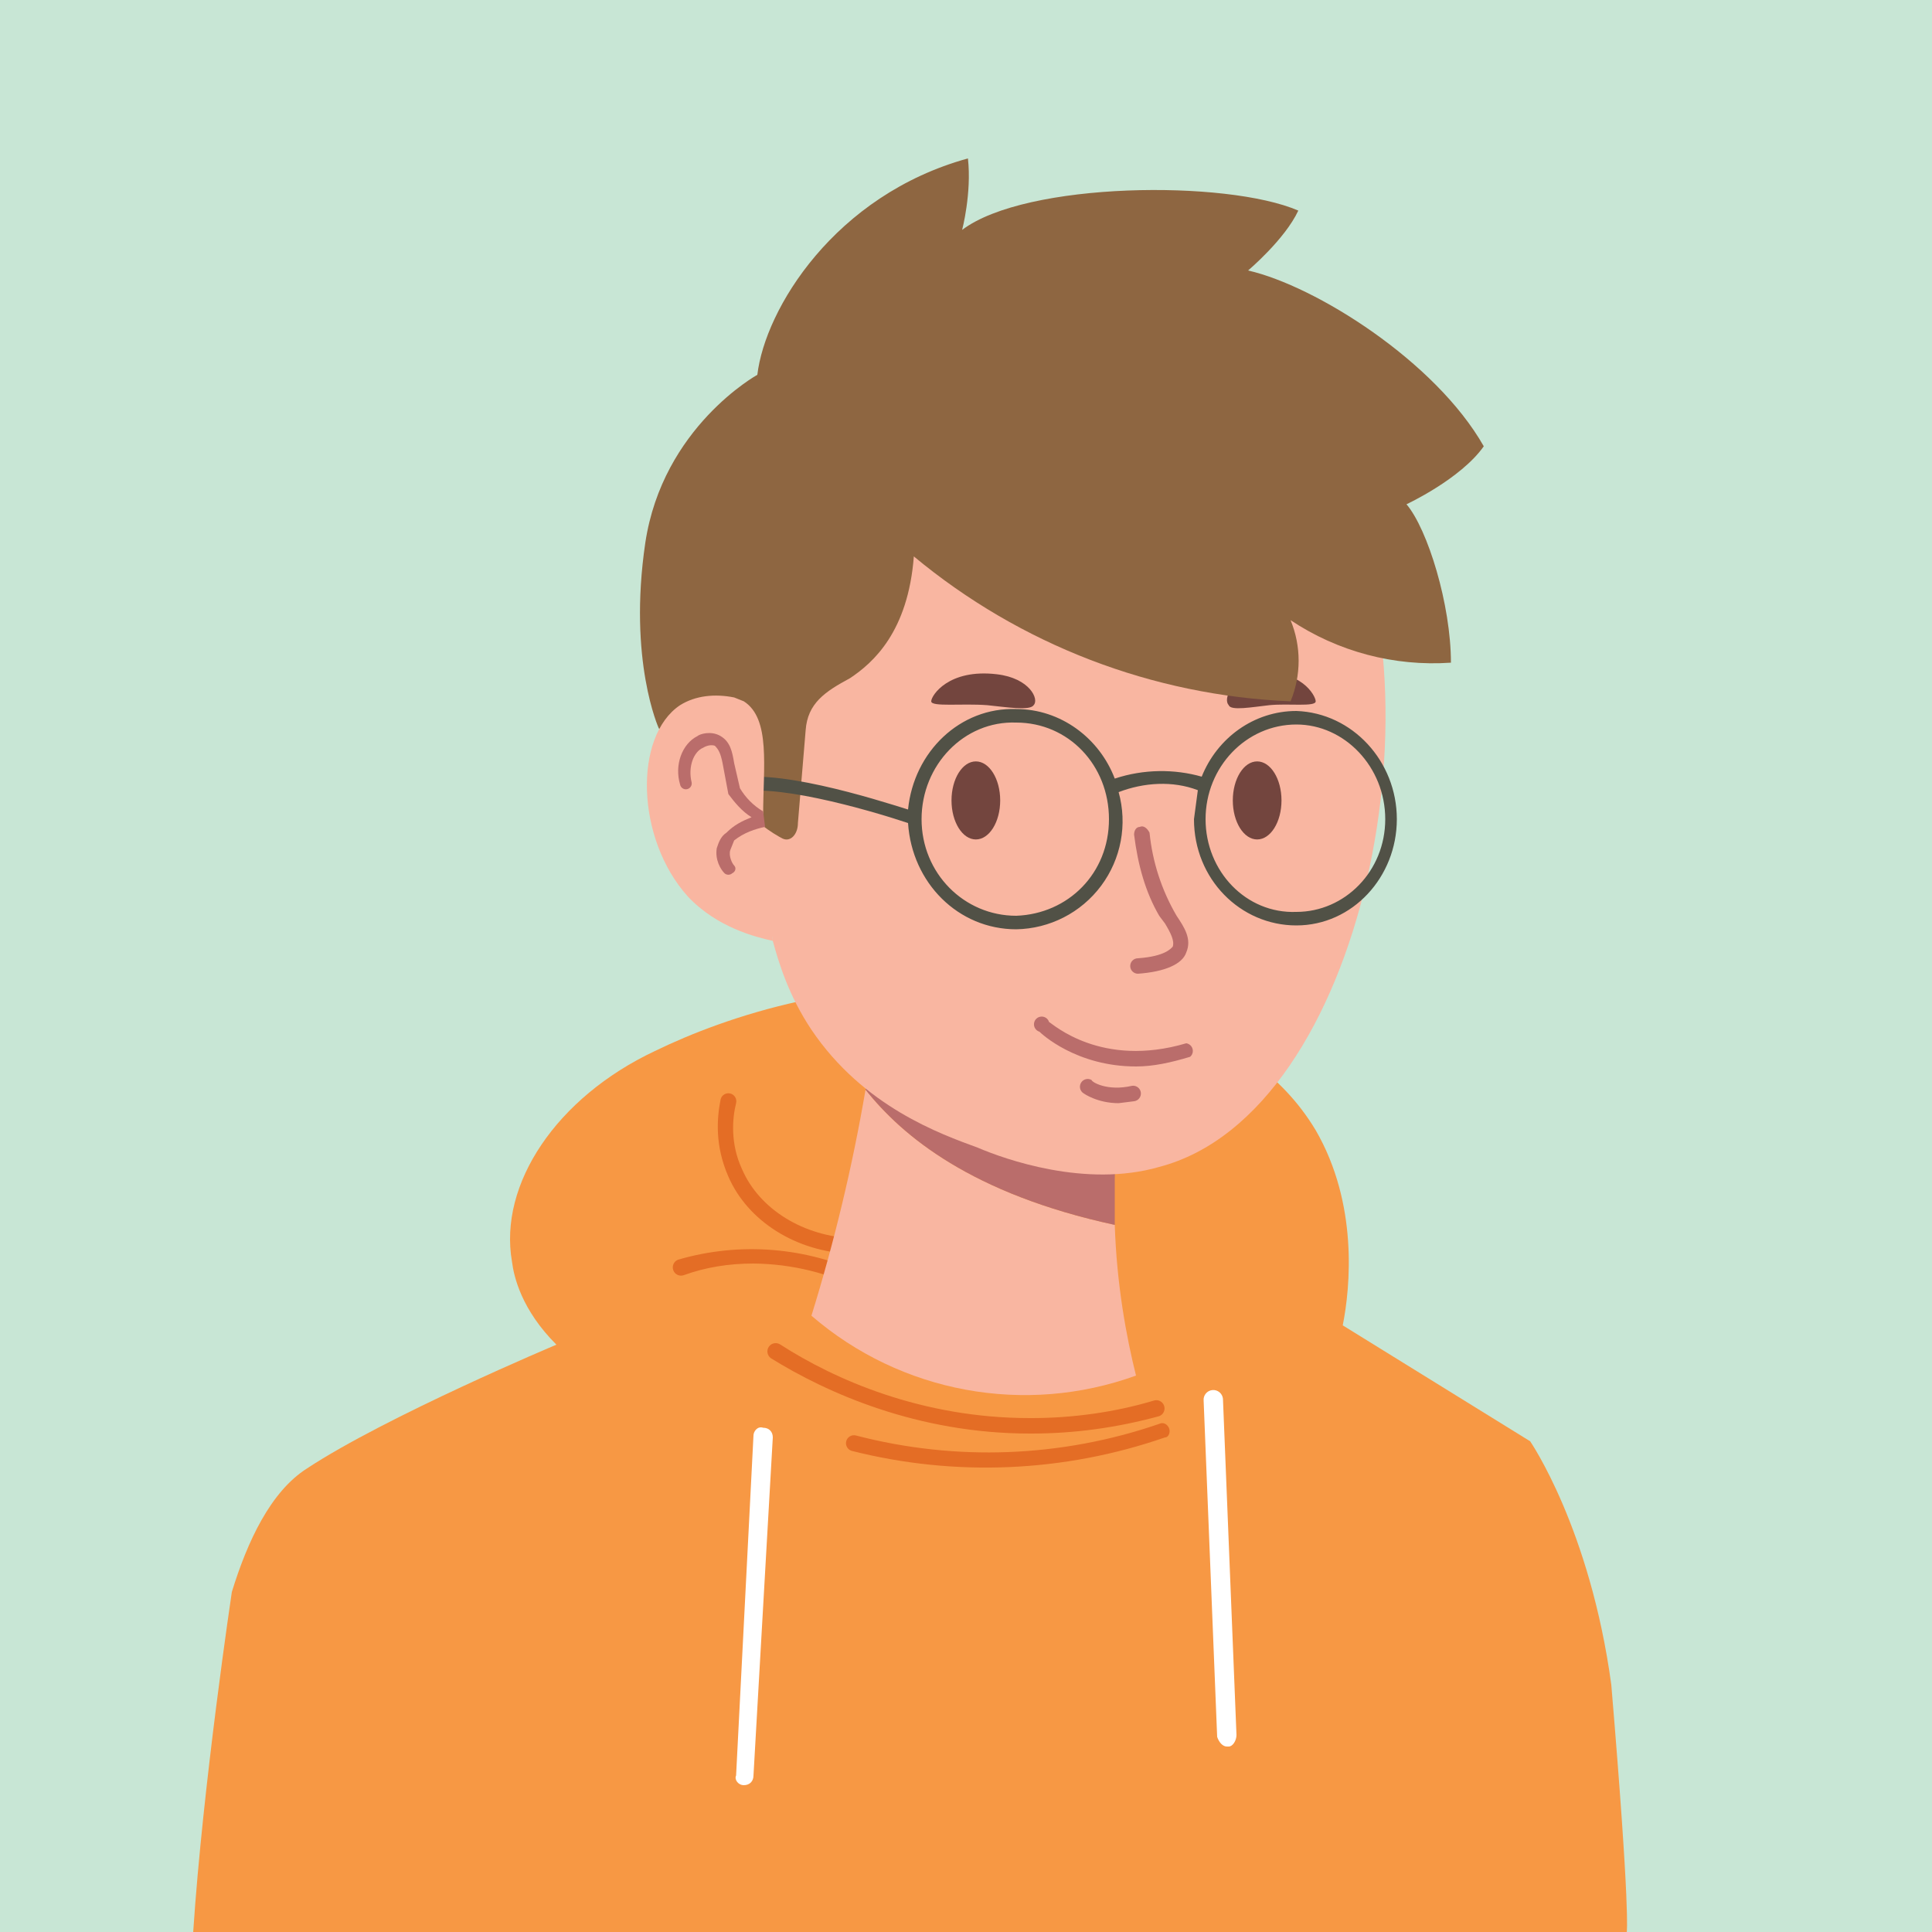
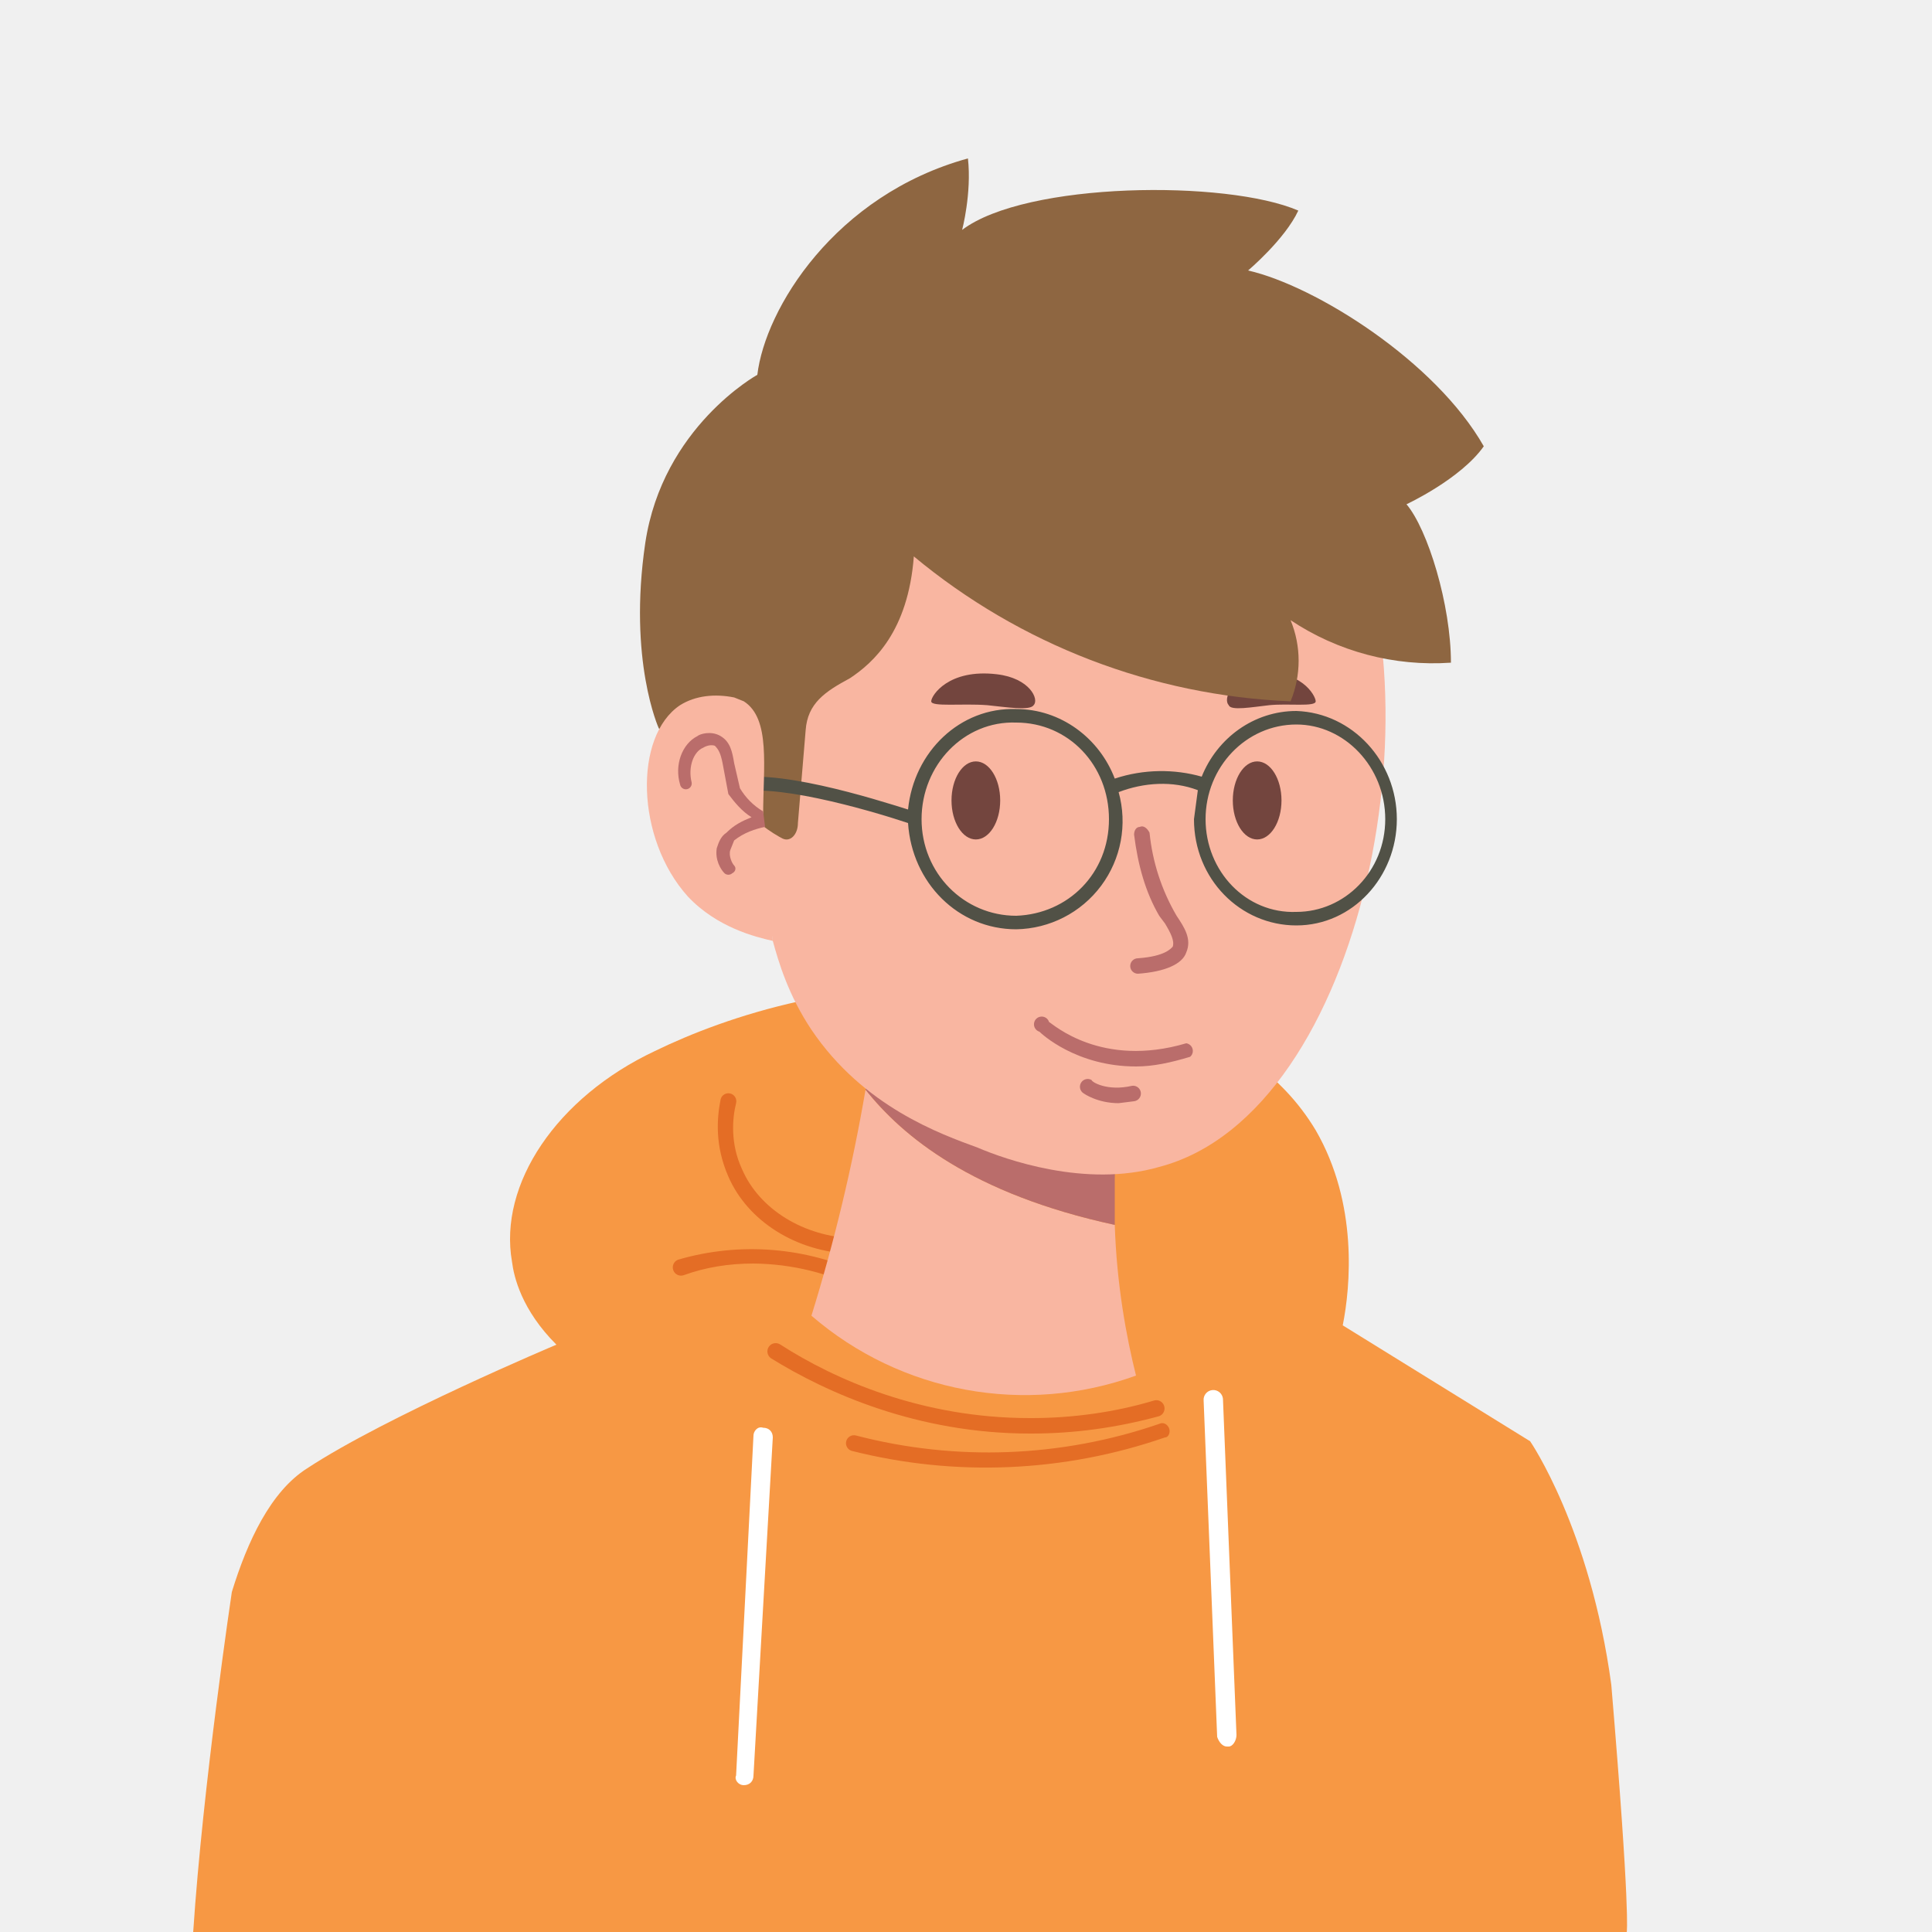
<svg xmlns="http://www.w3.org/2000/svg" viewBox="0 0 1000 1000">
  <defs>
-     <style>.uuid-0894fe65-5e07-485b-9f55-151967c59c6c{fill:#fff}.uuid-1b224327-1085-4d5f-8acb-26370e6fd4d5{fill:#73453e}.uuid-4b107e85-52b5-48a9-9b70-6d681ab239c4{fill:#ba6d6b}.uuid-acaa2c76-7b27-4aee-87a6-fb85c0f136bf{fill:#f9b6a1}.uuid-7943e48f-d04f-43b7-93a4-c0b4299084d1{fill:#8e6641}.uuid-2cbb1cad-14b8-48af-98e2-b61c467405db{fill:#e46d25}</style>
+     <style>
+             .uuid-0894fe65-5e07-485b-9f55-151967c59c6c{fill:#fff}.uuid-1b224327-1085-4d5f-8acb-26370e6fd4d5{fill:#73453e}.uuid-4b107e85-52b5-48a9-9b70-6d681ab239c4{fill:#ba6d6b}.uuid-acaa2c76-7b27-4aee-87a6-fb85c0f136bf{fill:#f9b6a1}.uuid-7943e48f-d04f-43b7-93a4-c0b4299084d1{fill:#8e6641}.uuid-2cbb1cad-14b8-48af-98e2-b61c467405db{fill:#e46d25}
+         </style>
  </defs>
-   <path id="uuid-1fae2cf9-3107-4669-9d88-338bd1f888cc" d="M0 0h1000v1000H0z" data-name="BG" style="fill:#c8e6d5" />
  <g id="uuid-1a9cf2b5-6214-4da6-904a-9e97f5d1f6c1" data-name="Sweater">
    <path d="M834 872c-11-81-42-126-42-126l-97-60c4-20 8-63-14-101-36-60-113-68-161-73-79-8-144 14-181 32-51 24-81 69-74 109 1 8 5 25 23 43 0 0-88 37-129 64-19 12-31 38-39 64 0 0-15 100-20 176h742s2-9-8-128Z" style="fill:#f79844" />
    <g id="uuid-dcf642f4-4823-4f2e-9823-5ef7da12bd24" data-name="SweaterS">
      <path d="M441 649h1a4 4 0 0 0 0-8c-26-1-49-15-58-36-6-13-5-26-3-34a4 4 0 1 0-8-2c-2 10-3 24 4 40 10 23 35 39 64 40ZM447 668a4 4 0 0 0 1-8 136 136 0 0 0-97-8 4 4 0 1 0 3 8c11-4 23-6 36-6a128 128 0 0 1 57 14ZM534 742c22 0 44-3 66-9a4 4 0 0 0-3-8c-20 6-42 9-63 9h-1c-56 0-101-20-129-38a4 4 0 0 0-5 7c29 18 76 39 134 39h1Z" class="uuid-2cbb1cad-14b8-48af-98e2-b61c467405db" />
      <path d="M605 739c-1-2-3-3-5-2a272 272 0 0 1-157 6 4 4 0 1 0-2 8 283 283 0 0 0 162-7c2 0 3-3 2-5Z" class="uuid-2cbb1cad-14b8-48af-98e2-b61c467405db" />
    </g>
  </g>
  <g id="uuid-6c9b0c22-0bb7-4bc8-8965-5250dc6d19b4" data-name="Neck">
    <path d="M577 634c-74-16-110-46-129-70a916 916 0 0 1-28 117 169 169 0 0 0 168 31c-5-20-10-47-11-78Z" class="uuid-acaa2c76-7b27-4aee-87a6-fb85c0f136bf" />
    <path d="M577 610c1-51 12-93 22-122l-138-24c-3 30-6 64-13 100 19 24 55 54 129 70v-24Z" class="uuid-4b107e85-52b5-48a9-9b70-6d681ab239c4" />
  </g>
  <path id="uuid-b40c9d6b-b631-4d21-a786-58fb4ccb2046" d="M400 487c3 11 8 28 20 46 27 40 67 54 86 61 14 6 56 21 94 10 107-28 149-250 91-352-9-18-20-28-25-33-44-40-113-43-161-27-67 22-116 88-124 168l19 127Z" class="uuid-acaa2c76-7b27-4aee-87a6-fb85c0f136bf" data-name="Face" />
  <g id="uuid-28533b4b-4b46-47f3-a014-fe44eda95696" data-name="Eyes">
    <ellipse cx="505.1" cy="414.3" class="uuid-1b224327-1085-4d5f-8acb-26370e6fd4d5" rx="12.6" ry="20.2" />
    <ellipse cx="650.7" cy="414.3" class="uuid-1b224327-1085-4d5f-8acb-26370e6fd4d5" rx="12.6" ry="20.2" />
  </g>
  <path id="uuid-b65c9f9a-3b28-4917-8014-c2ecf0fcad80" d="M589 504a4 4 0 0 1 0-8c14-1 17-5 18-6 1-3-1-7-4-12l-3-4c-7-12-11-26-13-42 0-2 1-4 3-4 2-1 4 1 5 3a106 106 0 0 0 14 43c4 6 8 12 5 19-2 6-11 10-25 11Z" class="uuid-4b107e85-52b5-48a9-9b70-6d681ab239c4" data-name="Nose" />
  <g id="uuid-a1fc628d-ca35-42ff-8465-1000d4d047c6" data-name="Mouth">
    <path d="M588 552c-31 0-49-17-50-18a4 4 0 1 1 5-5c2 1 27 24 71 11a4 4 0 0 1 2 7c-10 3-19 5-28 5ZM579 571c-11 0-18-5-18-5a4 4 0 0 1 4-7c0 1 8 6 21 3a4 4 0 1 1 1 8l-8 1Z" class="uuid-4b107e85-52b5-48a9-9b70-6d681ab239c4" />
  </g>
  <g id="uuid-fb0df0ef-9974-445d-aa01-ddf7e6bed1e2" data-name="Eyebrows">
    <path d="M636 365c1 3 12 1 21 0 10-1 24 1 24-2s-8-17-29-14c-15 2-19 13-16 16ZM535 365c-2 3-14 1-24 0-13-1-29 1-29-2s9-17 34-14c17 2 22 13 19 16Z" class="uuid-1b224327-1085-4d5f-8acb-26370e6fd4d5" />
  </g>
  <g id="uuid-657e29bd-3f9f-426e-9591-ef1b1468e2ec" data-name="Ropes">
    <path d="M395 739c-3-1-5 2-5 4l-9 176c-1 2 1 5 4 5s5-2 5-5l10-175c0-3-2-5-5-5ZM633 724a5 5 0 0 0-10 1l7 174c1 3 3 5 5 5h1c2 0 4-3 4-6l-7-174Z" class="uuid-0894fe65-5e07-485b-9f55-151967c59c6c" />
  </g>
  <path id="uuid-6592efee-9385-4142-9238-418ab495b058" d="M473 288c-3 39-21 55-33 63-13 7-22 13-23 27l-4 48c0 6-4 10-8 8s-19-11-19-19l-45-38s-16-35-7-96c9-60 58-87 58-87 5-3 23-14 47-9 3 0 35 7 47 38 8 22 3 47-13 65Z" class="uuid-7943e48f-d04f-43b7-93a4-c0b4299084d1" data-name="HairLeft" />
  <path id="uuid-600a6387-f15a-4d1d-8ecc-1f914d66592c" d="M671 368c-22 0-41 14-49 34-14-4-30-4-45 1-8-21-28-36-51-36-29-1-53 22-56 52-16-5-72-23-94-15l3 7c18-7 70 8 91 15 2 31 26 55 56 55a56 56 0 0 0 53-71c13-5 28-6 41-1l-2 15c0 31 24 55 53 55s52-25 52-55-23-55-52-56ZM526 474c-27 0-49-22-49-50s22-51 49-50c27 0 48 22 48 50s-21 49-48 50Zm145-2c-26 1-47-21-47-48s21-49 47-49c25 0 46 22 46 49s-21 48-46 48Z" data-name="Glasses" style="fill:#515146" />
  <g id="uuid-65a8b9b3-8e4d-4adb-8cd2-ac8150bf7522" data-name="Ear">
    <path d="M400 487c-9-2-29-7-44-23-27-30-28-83-4-99 8-5 18-6 28-4l5 2c14 9 10 34 10 59l5 65Z" class="uuid-acaa2c76-7b27-4aee-87a6-fb85c0f136bf" />
    <path d="M395 420c-5-3-9-7-12-12l-3-13c-1-6-2-11-7-14s-11-1-12 0c-8 4-12 15-9 25a3 3 0 1 0 6-1c-2-8 1-16 6-18 0 0 3-2 6-1 2 2 3 4 4 9l3 16c3 4 7 9 12 12-5 2-9 4-13 8-3 2-4 5-5 8-1 6 2 11 4 13a3 3 0 0 0 4 0c2-1 2-3 1-4s-3-5-2-8l2-5c5-4 11-6 16-7l-1-8Z" class="uuid-4b107e85-52b5-48a9-9b70-6d681ab239c4" />
  </g>
  <path id="uuid-fea0b188-96a3-49ea-8b10-a26c0084b277" d="M392 194c4-34 40-93 109-112 2 18-3 37-3 37 33-25 137-26 174-10-7 15-26 31-26 31 35 8 97 47 122 91-12 17-40 30-40 30 11 13 23 52 23 82a133 133 0 0 1-83-22 55 55 0 0 1 0 42 326 326 0 0 1-195-75s-89-7-81-94Z" class="uuid-7943e48f-d04f-43b7-93a4-c0b4299084d1" data-name="HairTop" />
</svg>
